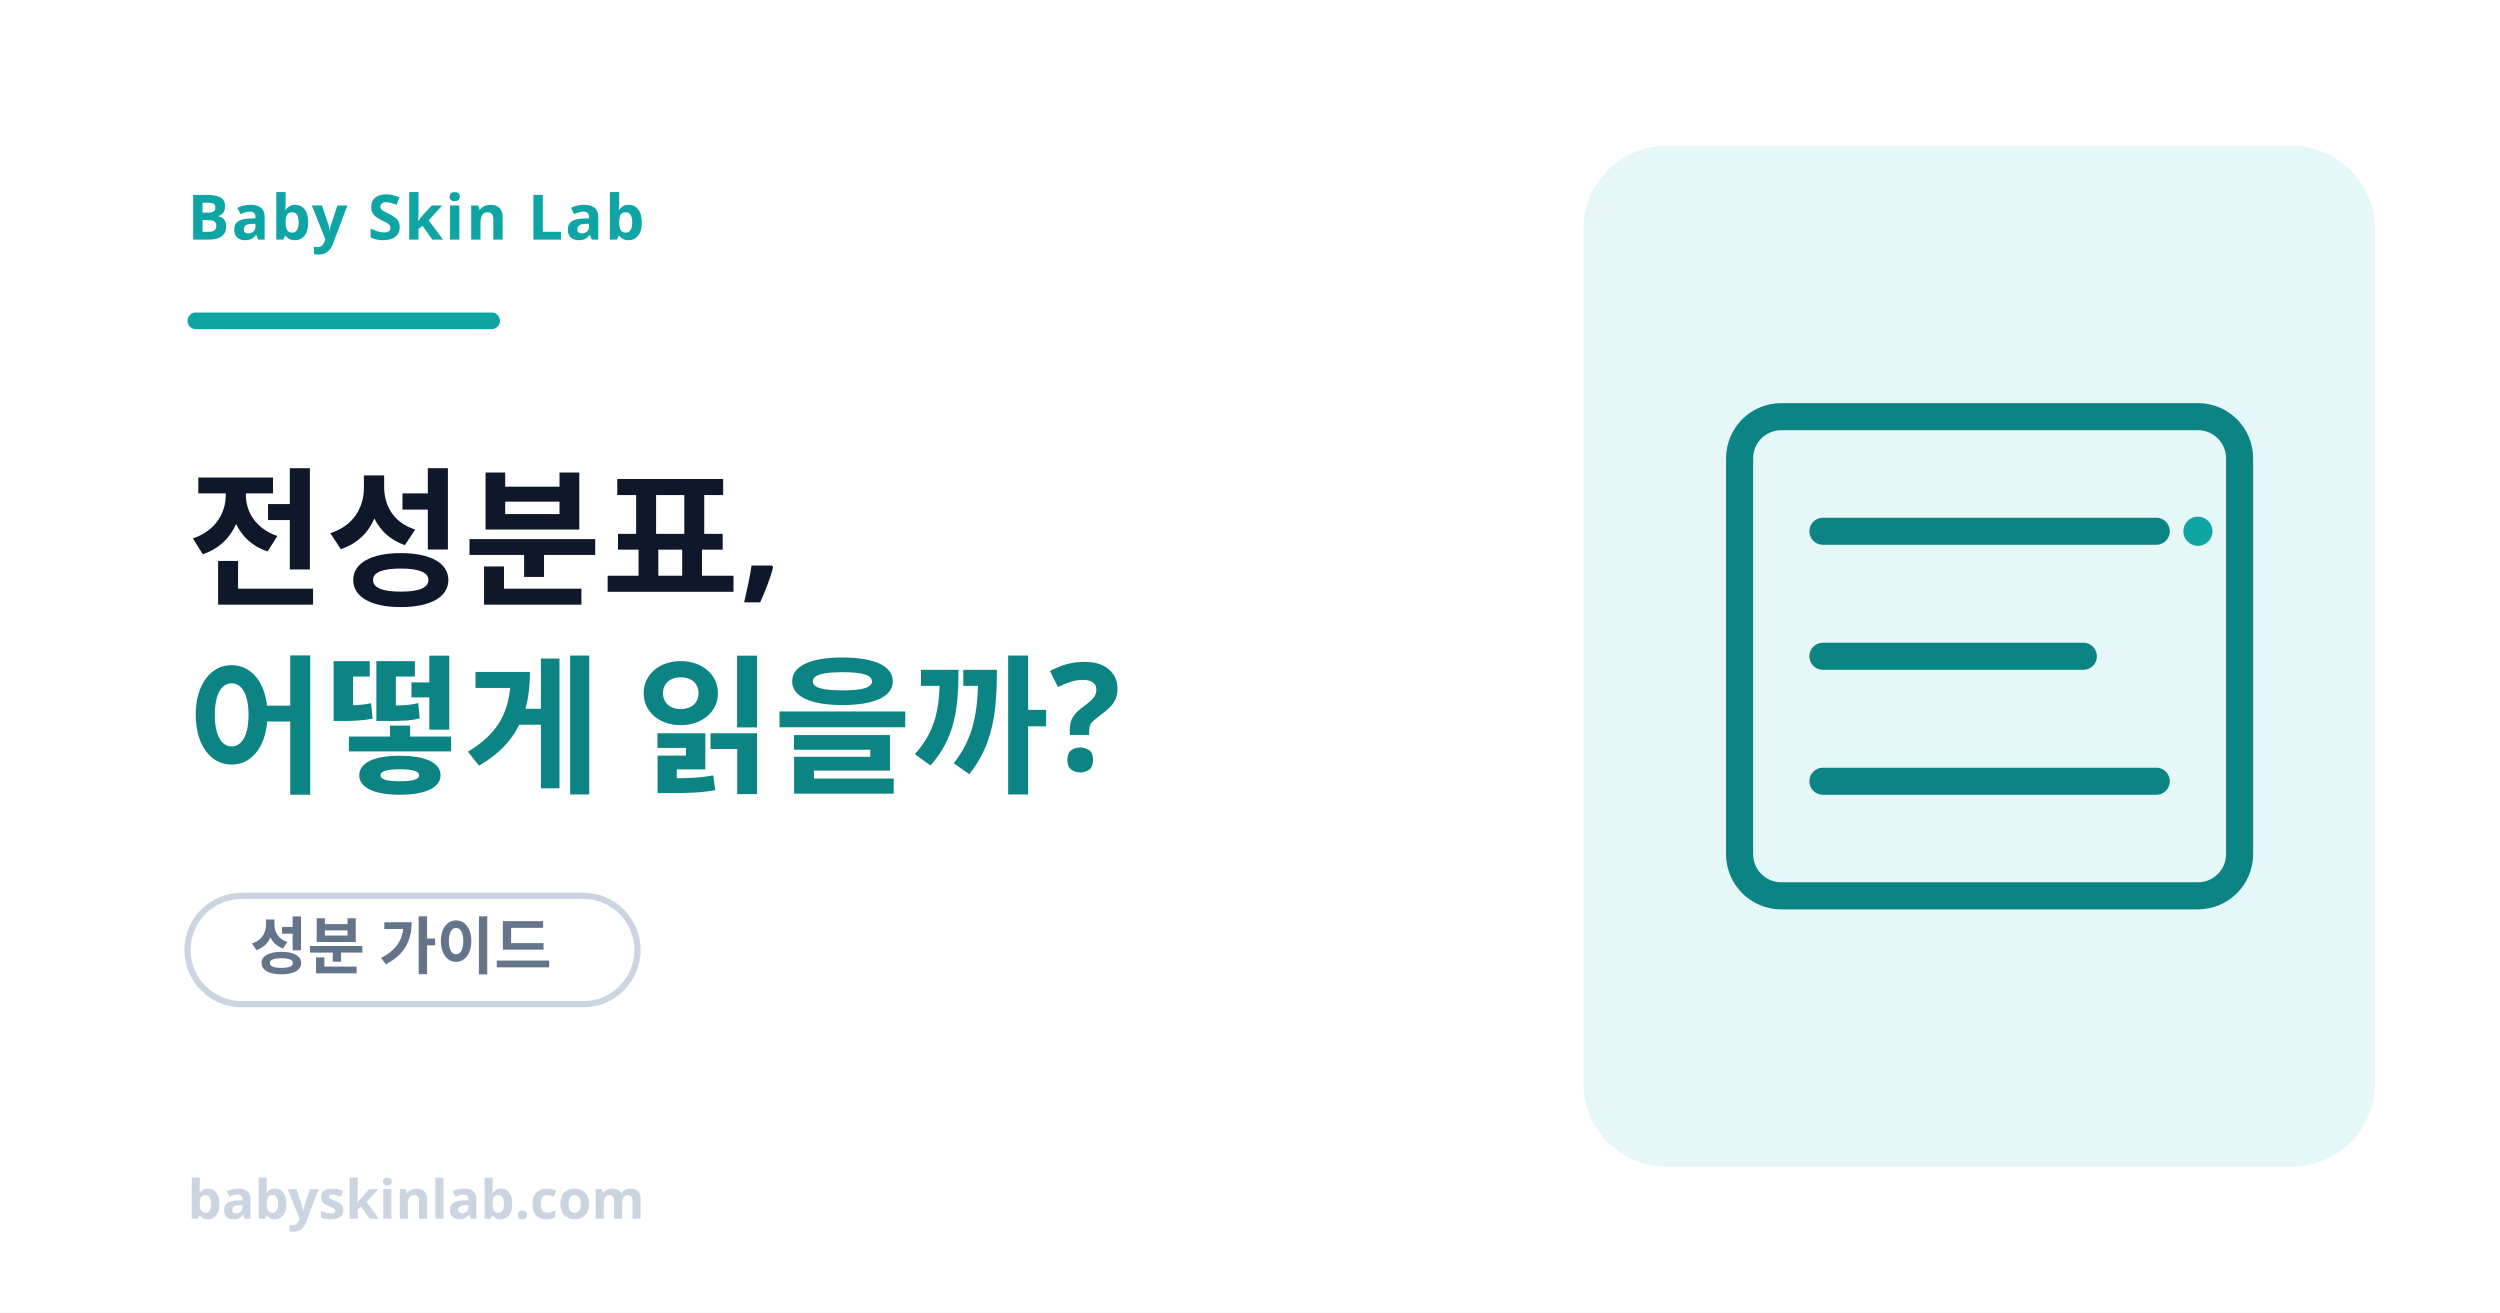
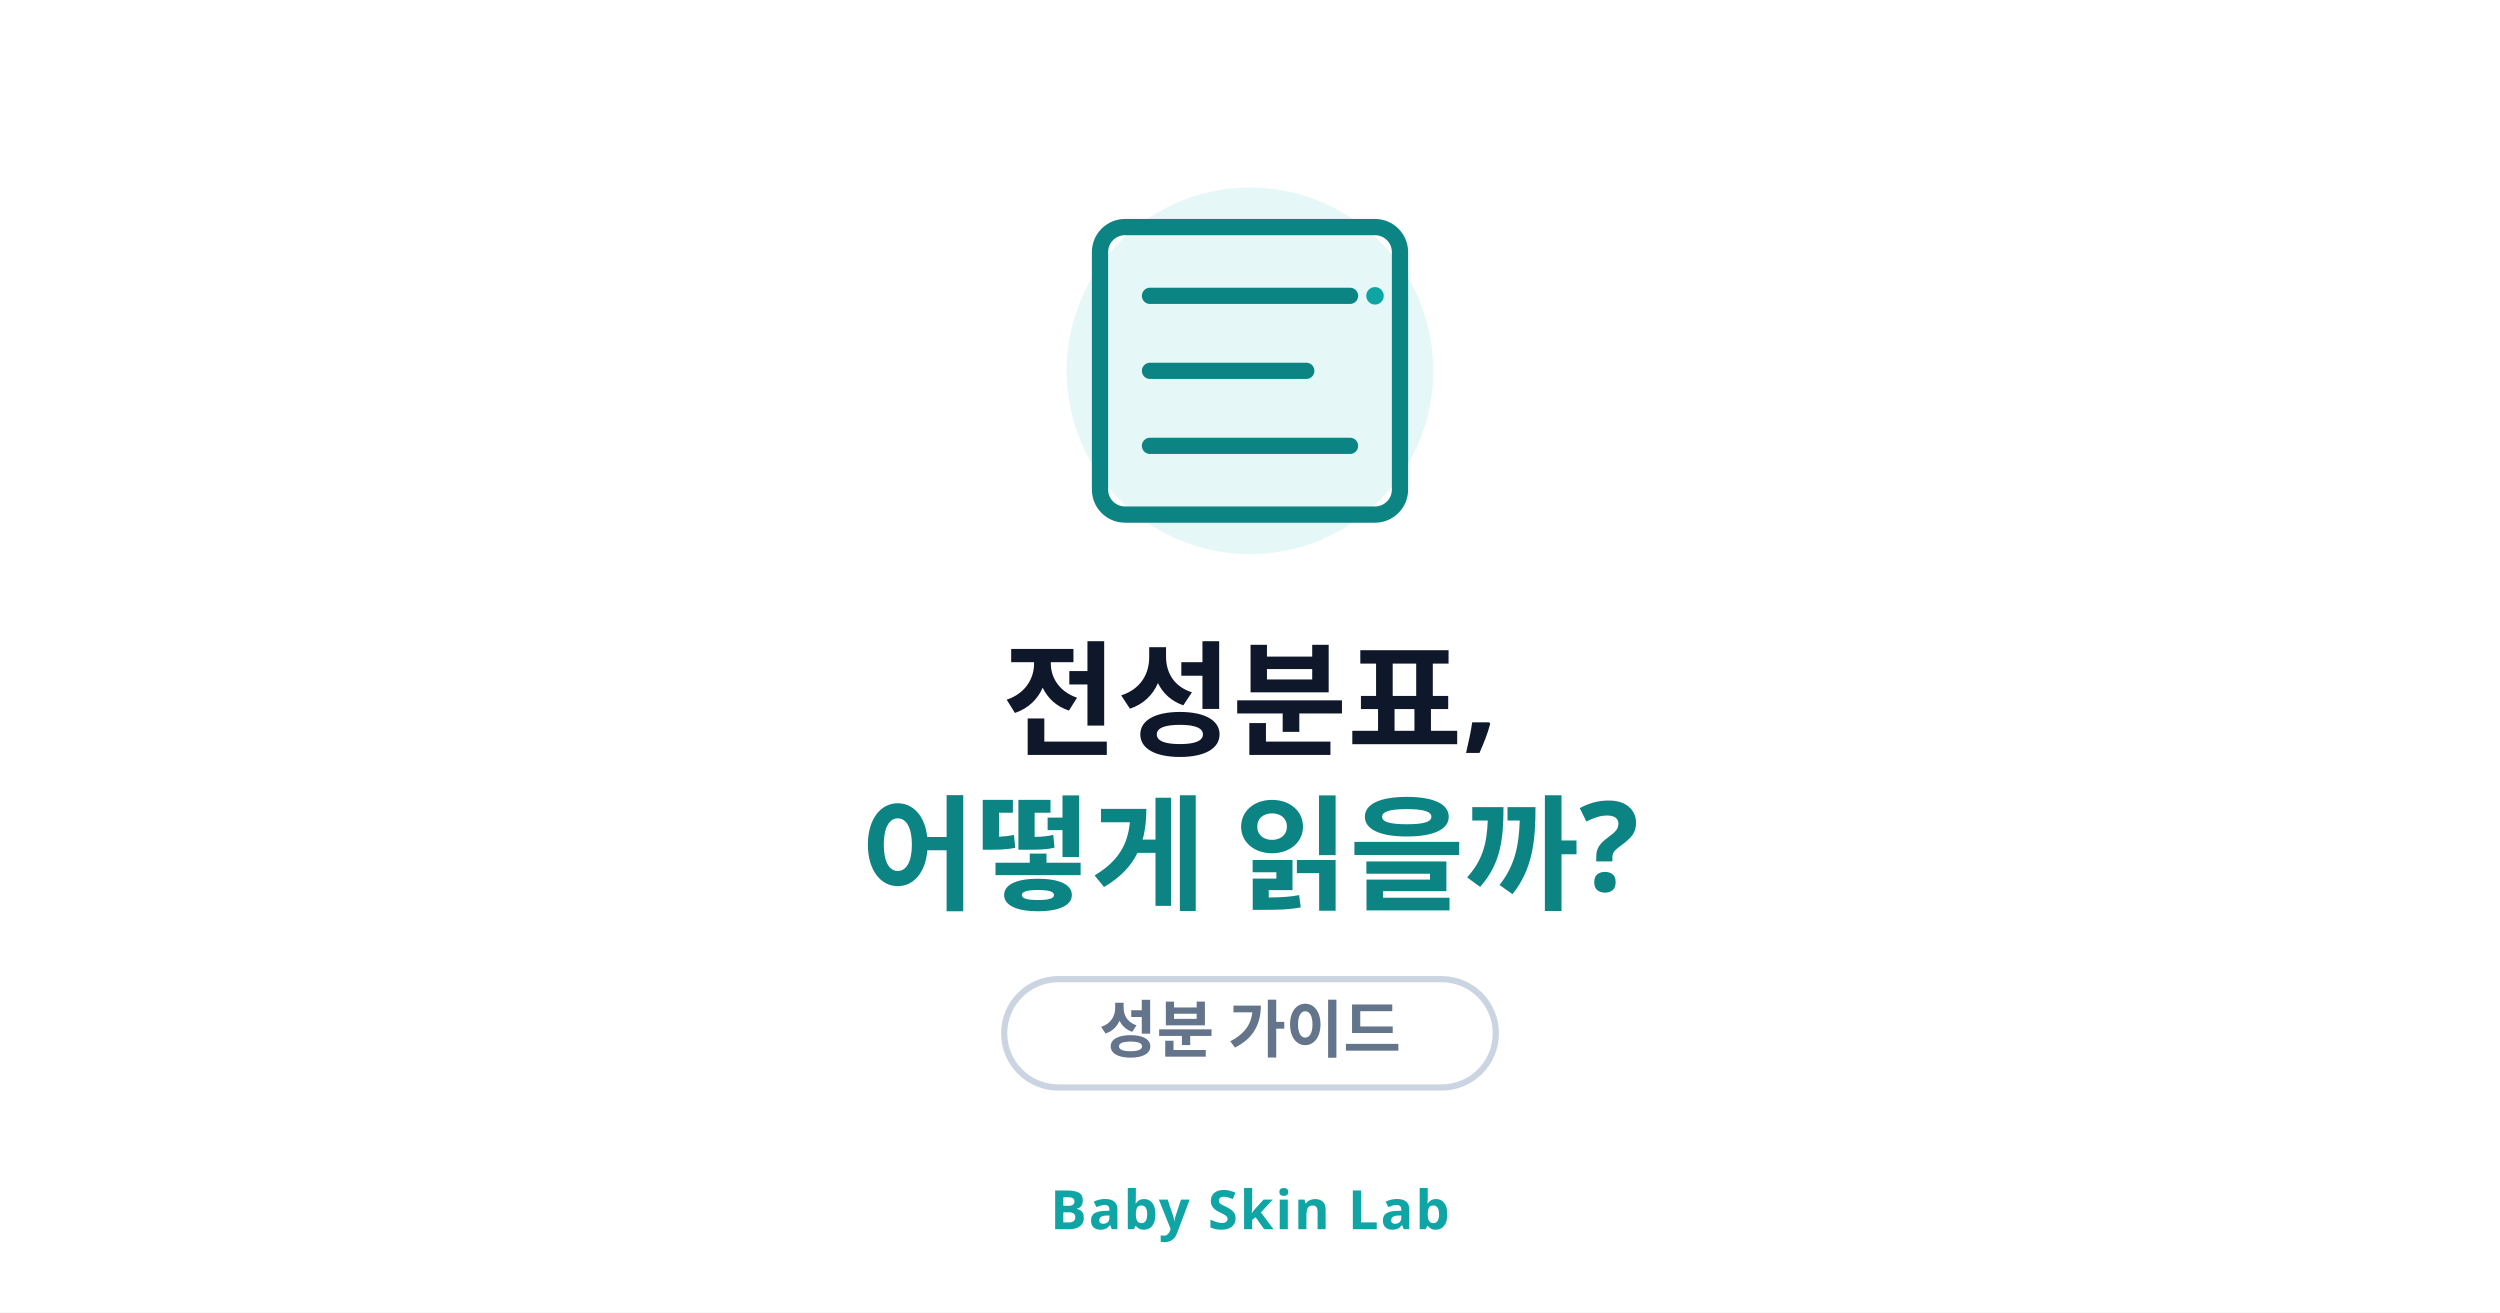
<svg xmlns="http://www.w3.org/2000/svg" viewBox="0 0 1200 630" font-family="Pretendard, sans-serif">
  <rect width="1200" height="630" fill="#ffffff" />
-   <rect x="760" y="70" width="380" height="490" rx="40" fill="#e6f7f7" />
-   <g fill="none" stroke="#0b8483" stroke-width="13" stroke-linecap="round" stroke-linejoin="round">
-     <rect x="835" y="200" width="240" height="230" rx="20" />
-     <line x1="875" y1="255" x2="1035" y2="255" />
-     <line x1="875" y1="315" x2="1000" y2="315" />
-     <line x1="875" y1="375" x2="1035" y2="375" />
-     <circle cx="1055" cy="255" r="7" fill="#0ea5a4" stroke="none" />
+   <circle cx="600" cy="178" r="88" fill="#e6f7f7" />
+   <g transform="translate(600,178) scale(0.6) translate(-955,-315)">
+     <g fill="none" stroke="#0b8483" stroke-width="13" stroke-linecap="round" stroke-linejoin="round">
+       <rect x="835" y="200" width="240" height="230" rx="20" />
+       <line x1="875" y1="255" x2="1035" y2="255" />
+       <line x1="875" y1="315" x2="1000" y2="315" />
+       <line x1="875" y1="375" x2="1035" y2="375" />
+       <circle cx="1055" cy="255" r="7" fill="#0ea5a4" stroke="none" />
+     </g>
  </g>
-   <text x="90" y="115" font-size="30" font-weight="800" fill="#0ea5a4" letter-spacing="1">Baby Skin Lab</text>
-   <rect x="90" y="150" width="150" height="8" rx="4" fill="#0ea5a4" />
-   <text x="90" y="285" font-size="72" font-weight="800" fill="#0f172a">전성분표,</text>
-   <text x="90" y="375" font-size="72" font-weight="800" fill="#0f172a">
+   <text x="600" y="358" text-anchor="middle" font-size="60" font-weight="800" fill="#0f172a">전성분표,</text>
+   <text x="600" y="432" text-anchor="middle" font-size="60" font-weight="800" fill="#0f172a">
    <tspan fill="#0b8483">어떻게 읽을까?</tspan>
  </text>
-   <rect x="90" y="430" rx="26" ry="26" width="216" height="52" fill="none" stroke="#cbd5e1" stroke-width="3" />
-   <text x="120" y="465" font-size="30" font-weight="700" fill="#64748b">성분 가이드</text>
-   <text x="90" y="585" font-size="26" font-weight="600" fill="#cbd5e1">babyskinlab.com</text>
+   <rect x="482" y="470" rx="26" ry="26" width="236" height="52" fill="none" stroke="#cbd5e1" stroke-width="3" />
+   <text x="600" y="505" text-anchor="middle" font-size="30" font-weight="700" fill="#64748b">성분 가이드</text>
+   <text x="600" y="590" text-anchor="middle" font-size="26" font-weight="800" fill="#0ea5a4" letter-spacing="1">Baby Skin Lab</text>
</svg>
